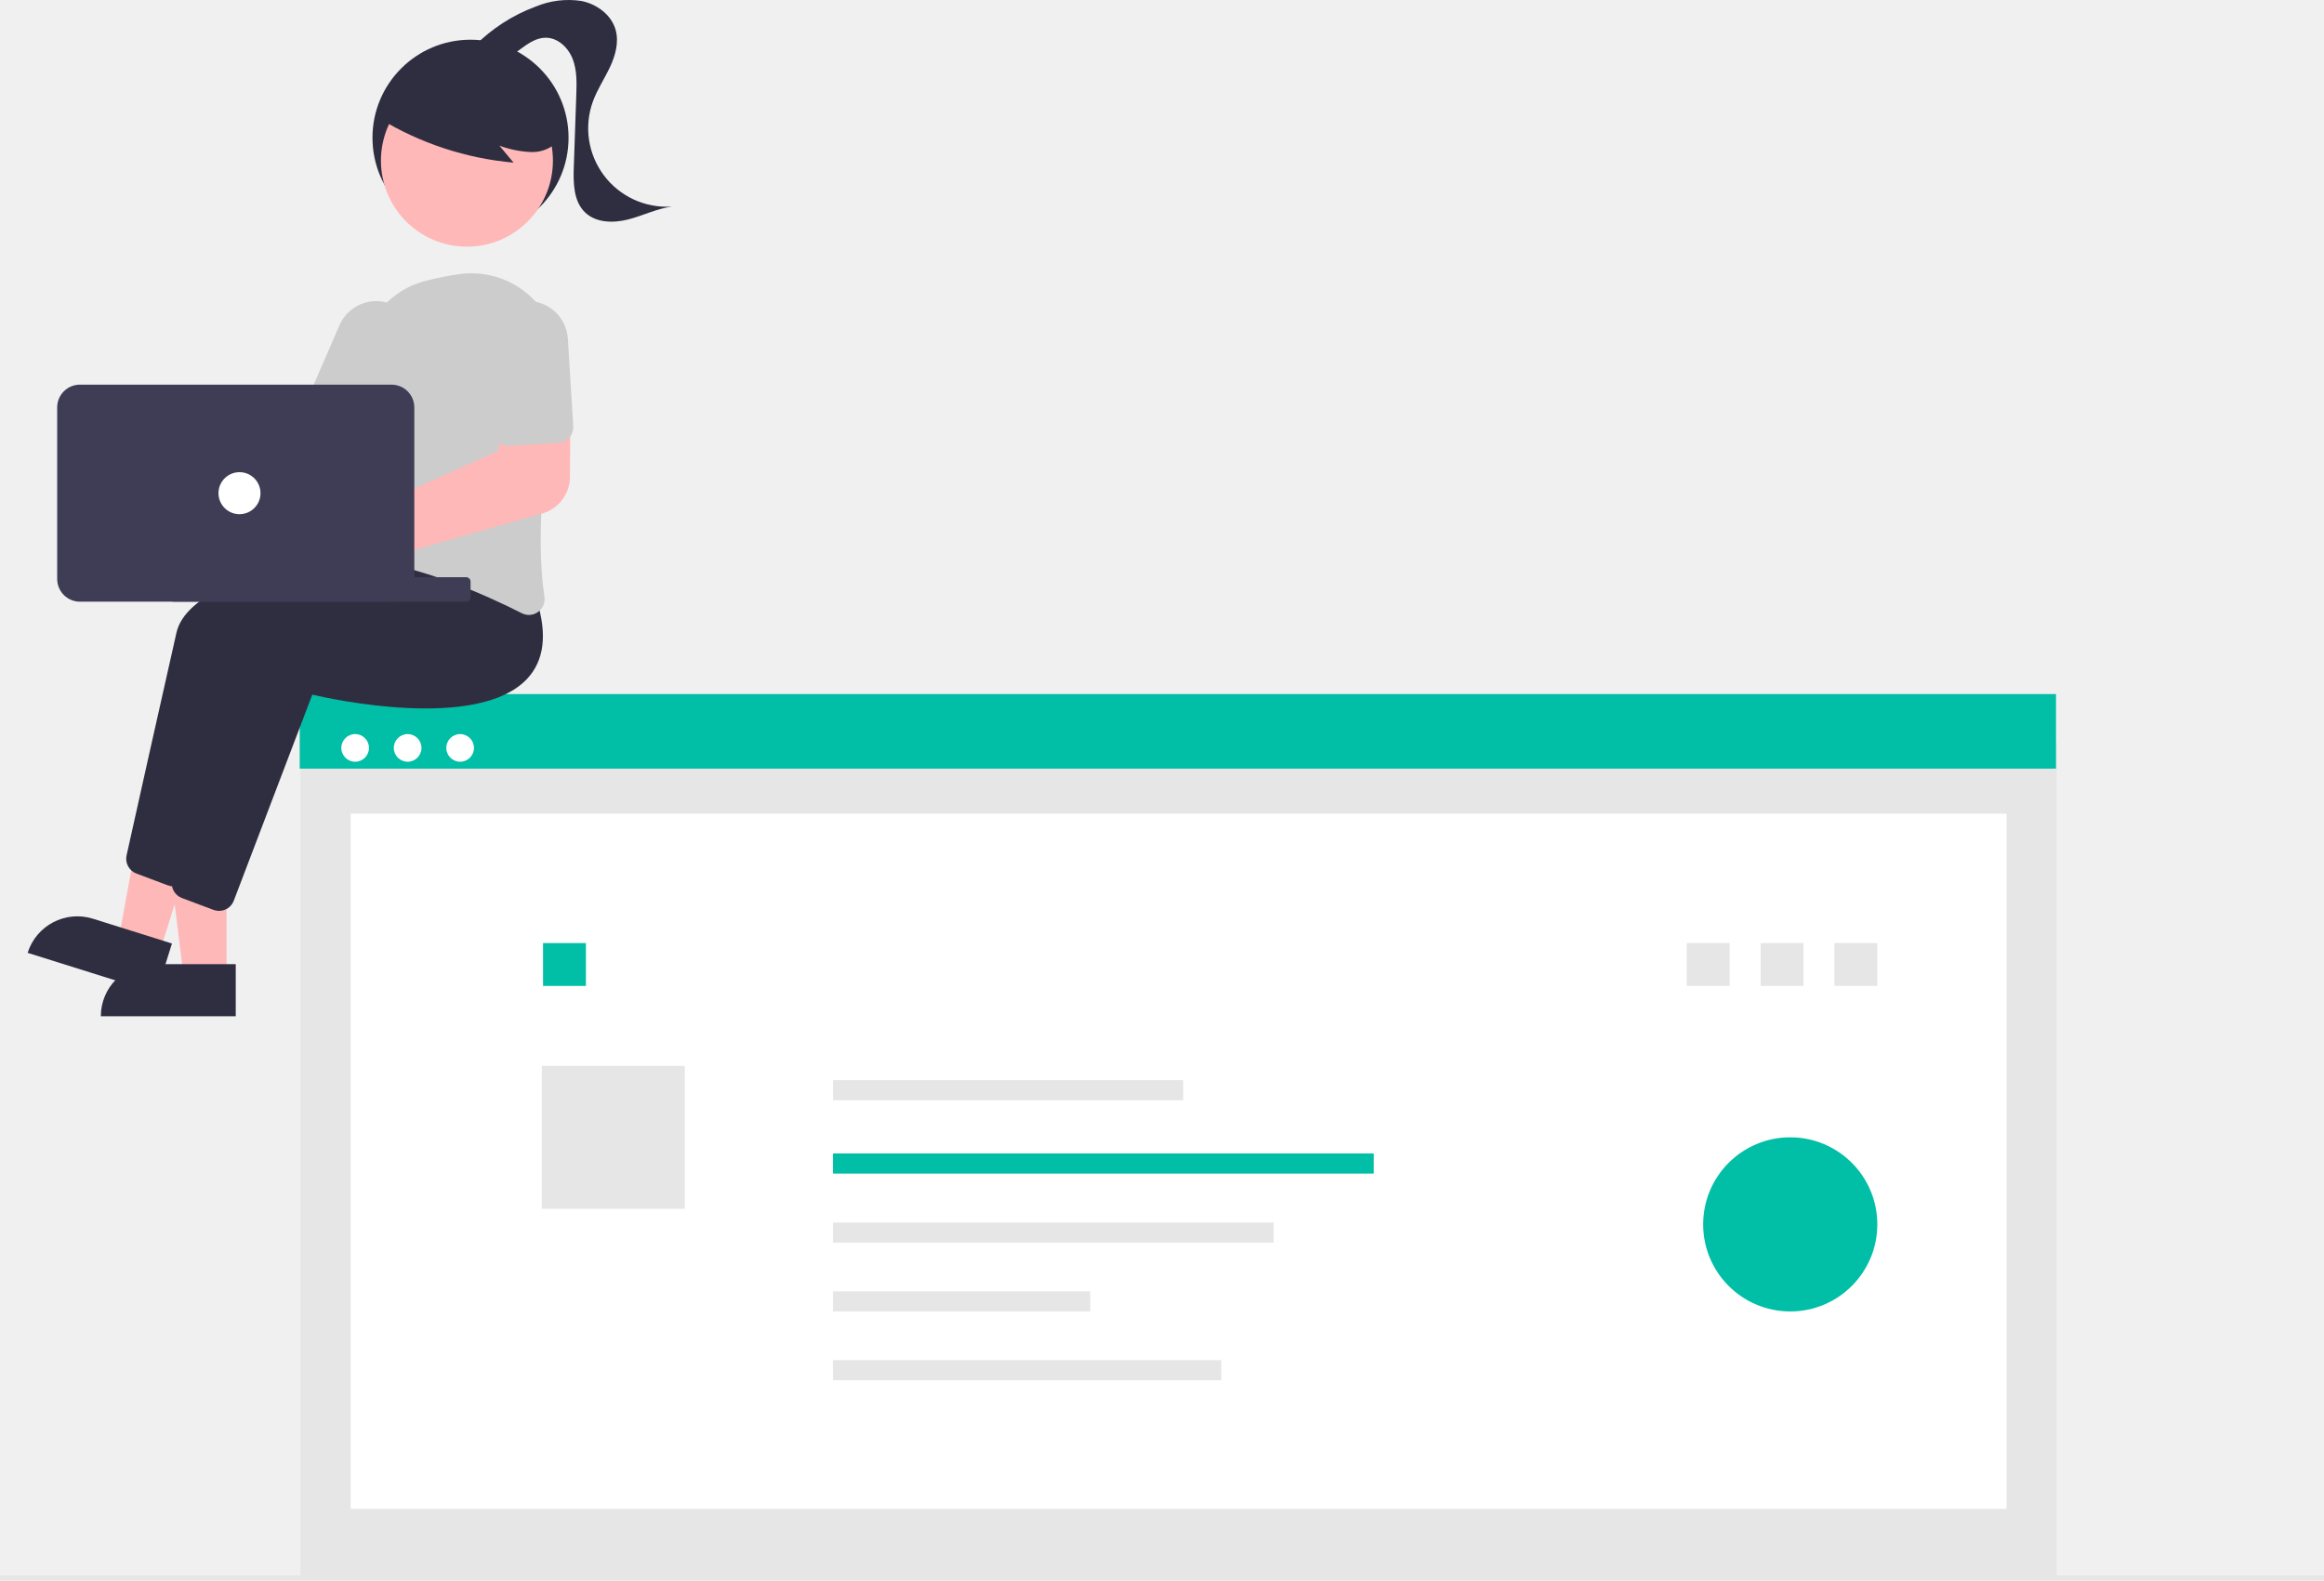
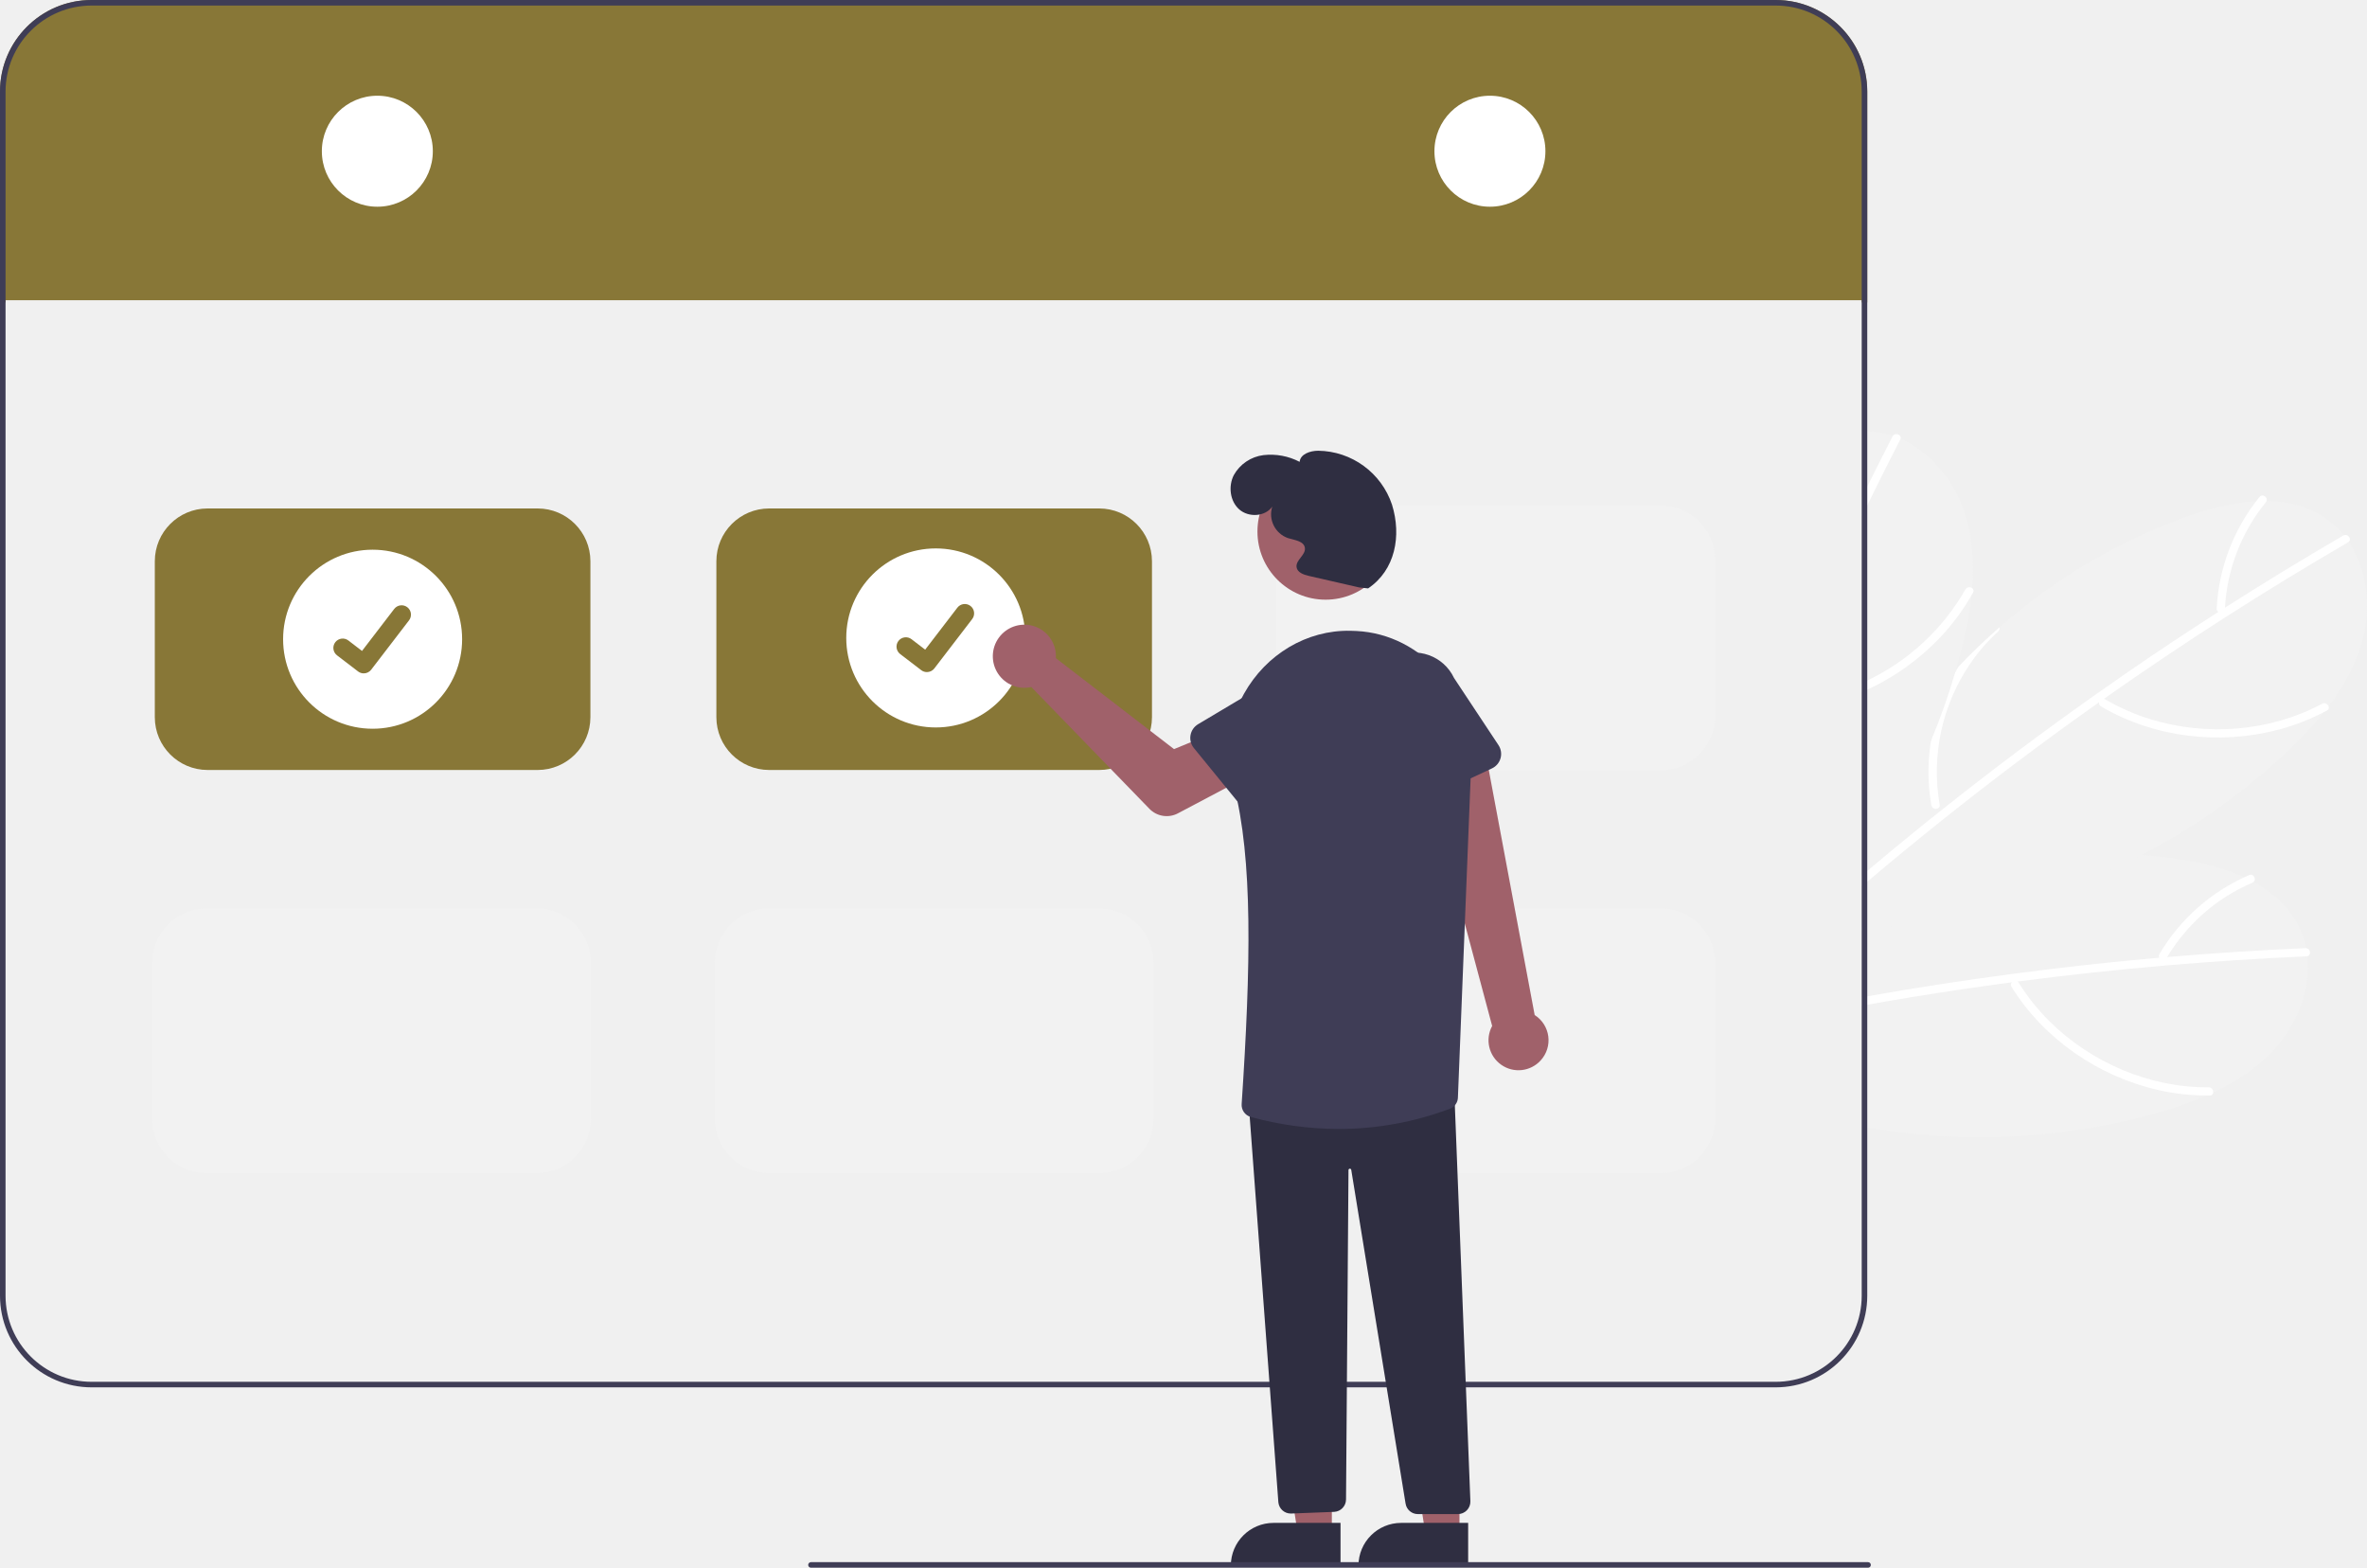
- <svg xmlns="http://www.w3.org/2000/svg" id="a00b719f-590c-42c2-94d0-7f3bb3640666" data-name="Layer 1" width="931" height="633.235" viewBox="0 0 931 633.235">
-   <g id="a2bfc056-849c-4ec6-91e1-f91319e9ec32" data-name="Group 41">
-     <rect id="a3c1d3c4-4e90-4475-ab67-d6aa194b0cda" data-name="Rectangle 62" x="120.363" y="297.375" width="703.576" height="333.859" fill="#e6e6e6" />
-     <rect id="e222743c-d215-4483-8b06-896263acb449" data-name="Rectangle 75" x="140.482" y="326.004" width="663.339" height="278.549" fill="#fff" />
-     <rect id="a5e02001-7de0-497e-bd39-9bc4e3f553c3" data-name="Rectangle 76" x="675.712" y="377.851" width="17.177" height="17.177" fill="#e6e6e6" />
-     <rect id="a818f6b2-9049-4be6-858a-9eef7b067dda" data-name="Rectangle 77" x="217.543" y="377.851" width="17.177" height="17.177" fill="#00bfa6" />
-     <rect id="e2dc3e68-3640-4751-a187-2d32846d30c0" data-name="Rectangle 78" x="217.046" y="427.053" width="57.258" height="57.258" fill="#e6e6e6" />
-     <rect id="a0ba3db0-8b31-4423-a256-2a0dc53933ae" data-name="Rectangle 80" x="120.063" y="278.086" width="703.576" height="29.89" fill="#00bfa6" />
-     <circle id="bb2c25e8-a4f5-477f-938a-ba2f4a6c137d" data-name="Ellipse 90" cx="142.275" cy="299.662" r="5.54" fill="#fff" />
-     <circle id="eb283697-d5f2-44f6-a11b-2e5adde2f565" data-name="Ellipse 91" cx="163.303" cy="299.662" r="5.54" fill="#fff" />
-     <circle id="e7e312b6-8acc-452e-9cd4-4f6349f5007f" data-name="Ellipse 92" cx="184.332" cy="299.662" r="5.54" fill="#fff" />
-     <rect id="a0963db8-a572-4a40-8f57-be0fd9c2d8c3" data-name="Rectangle 60" y="631.235" width="931" height="2" fill="#e6e6e6" />
-     <rect id="b36c2a8e-a9be-4d37-810e-923692d19cdb" data-name="Rectangle 81" x="333.688" y="432.78" width="140.281" height="8.053" fill="#e6e6e6" />
-     <rect id="aa1d26da-49a8-41de-8cb5-b8f8184fe0ae" data-name="Rectangle 82" x="333.688" y="462.154" width="216.625" height="8.053" fill="#00bfa6" />
-     <rect id="ac31809e-ecba-4f59-90db-296bd3050334" data-name="Rectangle 83" x="333.688" y="489.827" width="176.544" height="8.053" fill="#e6e6e6" />
-     <rect id="b84288f0-dbbf-4761-bd75-4b898461b36c" data-name="Rectangle 84" x="333.688" y="517.398" width="103.064" height="8.053" fill="#e6e6e6" />
-     <rect id="bd93c4e7-cb78-4a87-ab16-23d001bc2737" data-name="Rectangle 85" x="333.688" y="544.967" width="155.55" height="8.053" fill="#e6e6e6" />
-     <rect id="bba4eb33-6fa2-4df7-a8d1-83644e8e5d67" data-name="Rectangle 88" x="705.296" y="377.851" width="17.177" height="17.177" fill="#e6e6e6" />
-     <rect id="f2a4bb2b-ea4d-4e49-9a1a-d309a808d159" data-name="Rectangle 90" x="734.879" y="377.851" width="17.177" height="17.177" fill="#e6e6e6" />
-     <circle id="b03b494e-dda4-489e-89cd-b5d563742355" data-name="Ellipse 88" cx="717.171" cy="490.566" r="34.884" fill="#00bfa6" opacity="0.997" style="isolation:isolate" />
-     <circle id="e6d27be5-fed8-4aaf-9e55-a91224dd363a" data-name="Ellipse 97" cx="188.489" cy="55.184" r="39.273" fill="#2f2e41" />
-     <path id="fe6a134f-9064-47d4-b31c-90708736d4a8" data-name="Path 630" d="M225.253,524.592h-17.2l-8.181-66.326h25.379Z" transform="translate(-134.5 -133.3825)" fill="#feb8b8" />
-     <path id="fa849e20-ba67-4278-81ee-d1167b7aa6dc" data-name="Path 631" d="M195.775,519.678h33.163v20.881H174.894a20.881,20.881,0,0,1,20.881-20.881Z" transform="translate(-134.5 -133.3825)" fill="#2f2e41" />
-     <path id="a88ec020-2ed6-4a48-814f-7c14aebc27ac" data-name="Path 632" d="M198.41,514.995l-16.406-5.149,12.052-65.735,24.214,7.6Z" transform="translate(-134.5 -133.3825)" fill="#feb8b8" />
-     <path id="b4b30a85-97bd-4362-a855-e6f58c99cba3" data-name="Path 633" d="M171.746,501.482l31.642,9.93-6.252,19.923-51.564-16.182A20.881,20.881,0,0,1,171.747,501.483h0Z" transform="translate(-134.5 -133.3825)" fill="#2f2e41" />
-     <path id="f42c0410-8a39-47c2-9be6-23f0eea84aff" data-name="Path 634" d="M204.005,488.528a6.258,6.258,0,0,1-2.2-.4l-12.655-4.743a6.334,6.334,0,0,1-3.947-7.271c3.185-14.321,14.04-63.077,19.984-89.228,7.049-31.019,109.885-36.783,114.259-37.013l.36-.019,11.568,14.531c4.18,13.436,2.855,23.916-3.938,31.15-19.823,21.105-79.006,8.009-86.063,6.352l-31.455,82.577a6.33,6.33,0,0,1-5.91,4.064Z" transform="translate(-134.5 -133.3825)" fill="#2f2e41" />
-     <path id="bb9232ec-2887-4985-b220-30c2c46adf62" data-name="Path 635" d="M222.239,498.346a6.255,6.255,0,0,1-2.2-.4l-12.651-4.744a6.333,6.333,0,0,1-3.947-7.271c3.185-14.321,14.04-63.077,19.984-89.228,7.049-31.019,109.885-36.783,114.259-37.013l.36-.019,11.564,14.535c4.18,13.436,2.855,23.916-3.938,31.15-19.822,21.1-79.006,8.009-86.063,6.351l-31.459,82.574a6.33,6.33,0,0,1-5.91,4.064Z" transform="translate(-134.5 -133.3825)" fill="#2f2e41" />
-     <path id="bf752b52-878a-4c47-8a02-c5dd3ca125d0" data-name="Path 636" d="M185.638,296.338a14.799,14.799,0,0,1,1.241,1.966l69.178,7.288,9.96-13.654,22.569,12.335-19.559,33.132-84.841-21.632a14.722,14.722,0,1,1,1.454-19.436Z" transform="translate(-134.5 -133.3825)" fill="#feb8b8" />
-     <path id="ae95fee3-8471-4436-bacf-47da3ee4edce" data-name="Path 637" d="M346.397,379.771a6.314,6.314,0,0,1-2.875-.7c-13.833-7.034-40.769-19.215-65.747-21.764a6.161,6.161,0,0,1-4.342-2.454,6.338,6.338,0,0,1-1.169-4.924c2.254-12.477,7.424-44.249,6.758-69.712a34.5,34.5,0,0,1,26.063-34.319h0a112.014,112.014,0,0,1,13.9-2.741,34.779,34.779,0,0,1,38.655,40.342c-4.454,26.388-8.945,63.244-5.042,88.972a6.322,6.322,0,0,1-2.551,6.1A6.213,6.213,0,0,1,346.397,379.771Z" transform="translate(-134.5 -133.3825)" fill="#ccc" />
-     <path id="f8a5325a-7268-4362-a255-60631c9bfca5" data-name="Path 638" d="M280.303,312.652a6.314,6.314,0,0,1-2.506-.523l-18.021-7.8a6.319,6.319,0,0,1-3.285-8.3l13.93-32.179a16.13,16.13,0,1,1,29.697,12.602q-.045.106-.092.212l-13.93,32.18A6.328,6.328,0,0,1,280.303,312.652Z" transform="translate(-134.5 -133.3825)" fill="#ccc" />
-     <circle id="e89a297e-1488-4b62-b167-7800139de88b" data-name="Ellipse 98" cx="187.054" cy="64.377" r="34.45" fill="#feb8b8" />
-     <path id="bfc7d311-3606-4cd9-8309-fa0ce7944c94" data-name="Path 639" d="M286.484,180.831a124.255,124.255,0,0,0,53.757,17.713l-5.667-6.789a41.638,41.638,0,0,0,12.863,2.554,14.087,14.087,0,0,0,11.483-5.375,13.1,13.1,0,0,0,.877-12.1,24.816,24.816,0,0,0-7.807-9.763,46.482,46.482,0,0,0-43.263-7.732,27.779,27.779,0,0,0-12.922,8.289c-3.266,4.029-9.553,7.619-7.881,12.528Z" transform="translate(-134.5 -133.3825)" fill="#2f2e41" />
-     <path id="ec73fef4-50dc-4543-9636-3b24ac170308" data-name="Path 640" d="M324.634,151.81a66.918,66.918,0,0,1,24.345-15.747,34.253,34.253,0,0,1,18.443-2.289c6.153,1.238,11.971,5.494,13.688,11.531,1.4,4.936-.046,10.251-2.224,14.9s-5.086,8.956-6.848,13.776a31.441,31.441,0,0,0,31.638,42.163c-6.045.811-11.617,3.652-17.526,5.163s-12.883,1.41-17.274-2.824c-4.646-4.479-4.739-11.761-4.514-18.21l1-28.762c.17-4.889.316-9.935-1.448-14.5s-5.954-8.56-10.846-8.518c-3.708.031-6.989,2.278-9.963,4.493s-6.121,4.578-9.814,4.908-7.91-2.4-7.634-6.1" transform="translate(-134.5 -133.3825)" fill="#2f2e41" />
-     <path id="ba6ab2e4-b23b-4027-ba52-bbc91f9115f8" data-name="Path 641" d="M263.635,370.921a15.435,15.435,0,1,1,5.95-29.685h0a14.841,14.841,0,0,1,1.839.932l62.755-28.171,1.763-17.02,27.051-.724-.179,28.335a15.26,15.26,0,0,1-11.027,14.509l-73.385,20.885a14.455,14.455,0,0,1-.5,1.429,15.492,15.492,0,0,1-14.26,9.509Z" transform="translate(-134.5 -133.3825)" fill="#feb8b8" />
-     <path id="b13d6e0f-103e-49e8-b98c-f9f1d84e31ae" data-name="Path 642" d="M360.702,310.136a6.305,6.305,0,0,1-2.471.668l-19.6,1.205a6.319,6.319,0,0,1-6.687-5.912l-2.151-35a16.13,16.13,0,0,1,32.2-1.981l2.152,35a6.327,6.327,0,0,1-3.441,6.02Z" transform="translate(-134.5 -133.3825)" fill="#ccc" />
-     <rect id="ef169b54-99b1-4807-9c68-842c3cbd65db" data-name="Rectangle 91" x="67.888" y="231.258" width="120.625" height="9.818" rx="1.778" fill="#3f3d56" />
-     <path id="ba69314c-00f4-451f-ada7-fcdfd2edc53a" data-name="Path 643" d="M157.405,365.343v-68.729a9.128,9.128,0,0,1,9.117-9.117H291.355a9.127,9.127,0,0,1,9.117,9.117v68.729a9.127,9.127,0,0,1-9.117,9.117H166.522A9.128,9.128,0,0,1,157.405,365.343Z" transform="translate(-134.5 -133.3825)" fill="#3f3d56" />
-     <circle id="bf28e027-707c-49c1-b6c0-ef0059b61f2f" data-name="Ellipse 99" cx="95.94" cy="197.599" r="8.416" fill="#fff" />
-   </g>
+ <svg xmlns="http://www.w3.org/2000/svg" id="b4399b83-2ecd-46d4-bd64-e276547eb0bb" data-name="Layer 1" width="853.117" height="565" viewBox="0 0 853.117 565">
+   <path d="M993.211,545.61c-6.16,6.73-13.8,11.74-22.09,15.63h-.01c-.78.37-1.56.73-2.35,1.07h-.01l-.01.01-.01-.01h-.01a.01.01,0,0,1-.01.01H968.701l-.01-.01c-.01.01-.01.01-.02,0l-.01.01-.01-.01h-.01c-.01.01-.01.01-.02,0h-.01a139.774,139.774,0,0,1-17.06,6.1,236.651,236.651,0,0,1-105.11,5.49c-.67-.12-1.33-.24-2-.36V492.43c.66-.28,1.33-.56,2-.83q6.555-2.715,13.27-4.99,9.66-3.3,19.59-5.66a212.167,212.167,0,0,1,66.04-5.34q6.045.45,12.06,1.3c8.39,1.17,17.19,3.21,24.93,6.75h.01c1.13.53,2.24,1.08,3.34,1.67,6.88,3.73,12.68,8.86,16.22,15.89a30.573,30.573,0,0,1,2.72,7.99v.02c.2.96.34,1.93.45,2.89C1006.331,523.96,1001.421,536.63,993.211,545.61Z" transform="translate(-173.4413 -167.5)" fill="#f2f2f2" />
+   <path d="M1005.071,512.12a1.358,1.358,0,0,1-.3.04q-25.695,1.125-51.32,3.34h-.03c-.07.01-.13.01-.2.02Q926.911,517.8,900.711,521.23c-.74.1-1.47.2-2.2.29q-18.119,2.415-36.17,5.36-7.965,1.305-15.9,2.72c-.67.12-1.33.23-2,.36v-3.03c.67-.13,1.34-.24,2-.36q26.43-4.68,53.04-8.17,6.69-.9,13.4-1.7,19.38-2.34,38.82-4.04c.95-.08,1.89-.16,2.84-.24q24.885-2.115,49.84-3.21a.939.939,0,0,1,.24.02C1006.222,509.37,1006.561,511.77,1005.071,512.12Z" transform="translate(-173.4413 -167.5)" fill="#fff" />
+   <path d="M969.497,559.363c-21.34.157-42.364-8.892-57.458-23.869a77.826,77.826,0,0,1-11.184-14.07c-1.017-1.632-3.398.168-2.389,1.785,11.723,18.8,31.25,32.193,52.778,37.117a80.811,80.811,0,0,0,18.636,1.994c1.914-.014,1.517-2.972-.384-2.958Z" transform="translate(-173.4413 -167.5)" fill="#fff" />
+   <path d="M879.301,480.95a1.692,1.692,0,0,1-1.25,1.13,65.22,65.22,0,0,0-14.08,5.5,68.406,68.406,0,0,0-17.53,13.25c-.27.27-.53.54-.78.82-.42.44-.82.89-1.22,1.35v-4.36c.64-.68,1.31-1.35,2-1.99a71.912,71.912,0,0,1,13.27-10.04Q869.371,483.31,879.301,480.95Z" transform="translate(-173.4413 -167.5)" fill="#fff" />
+   <path d="M984.1,482.872a69.402,69.402,0,0,0-32.422,28.586,1.5,1.5,0,0,0,.793,1.954,1.528,1.528,0,0,0,1.954-.793A66.049,66.049,0,0,1,985.221,485.635c1.765-.754.648-3.519-1.121-2.763Z" transform="translate(-173.4413 -167.5)" fill="#fff" />
+   <path d="M1025.021,397.94c-2.32,8.82-6.77,16.81-12.3,24.1l-.01.01c-.51.68-1.04,1.37-1.59,2.03v.01a139.271,139.271,0,0,1-12.41,13.39,233.429,233.429,0,0,1-53.37,38.13c-30.67,16.02-64.95,25.49-98.9,26.03-.26.01-.52.01-.78.01-.41.01-.82.01-1.22.01V456.21c.65-1.24,1.32-2.48,2-3.71a219.524,219.524,0,0,1,32.03-43.82c.3-.33.61-.66.92-.98q7.02-7.41,14.72-14.11a210.819,210.819,0,0,1,67.29-39.85c7.97-2.86,16.71-5.15,25.21-5.6,1.25-.07,2.49-.1,3.74-.09,7.83.11,15.34,1.96,21.75,6.54a30.999,30.999,0,0,1,6.12,5.81c.62.77,1.19,1.56,1.74,2.37v.01C1026.581,372.68,1028.121,386.17,1025.021,397.94Z" transform="translate(-173.4413 -167.5)" fill="#f2f2f2" />
+   <path d="M1019.961,362.77v.01a1.461,1.461,0,0,1-.24.17q-22.2,12.915-43.84,26.77c-.02.01-.03.02-.05.03a1.739,1.739,0,0,1-.18.11q-22.245,14.25-43.86,29.46c-.6.42-1.21.85-1.82,1.28q-14.925,10.545-29.54,21.54-27.601,20.79-53.99,43.12c-.67.56-1.33,1.13-2,1.7v-3.89c.66-.57,1.33-1.14,2-1.7q10.11-8.535,20.4-16.83c2.05-1.65,4.11-3.3,6.17-4.93q27.45-21.855,56.13-42.08h.01q5.64-3.975,11.3-7.88,16.08-11.07,32.521-21.61c.79-.51,1.59-1.02,2.39-1.53q21.045-13.44,42.64-26a1.489,1.489,0,0,1,.22-.11C1019.722,359.8,1021.131,361.78,1019.961,362.77Z" transform="translate(-173.4413 -167.5)" fill="#fff" />
+   <path d="M1010.409,421.133c-18.825,10.052-41.646,11.805-61.97,5.553a77.827,77.827,0,0,1-16.44-7.265c-1.659-.972-2.931,1.727-1.286,2.691,19.114,11.203,42.628,13.993,63.98,8.353a80.812,80.812,0,0,0,17.43-6.891c1.688-.901-.037-3.336-1.713-2.441Z" transform="translate(-173.4413 -167.5)" fill="#fff" />
+   <path d="M869.562,457.722a68.553,68.553,0,0,1-.952-15.869,72.319,72.319,0,0,1,10.781-34.151q7.028-7.407,14.723-14.112a1.705,1.705,0,0,1-.586,1.585,65.451,65.451,0,0,0-9.912,11.408,69.122,69.122,0,0,0-11.082,50.892,1.212,1.212,0,0,1-.314,1.143A1.625,1.625,0,0,1,869.562,457.722Z" transform="translate(-173.4413 -167.5)" fill="#fff" />
+   <path d="M987.809,346.612a69.402,69.402,0,0,0-15.433,40.375,1.5,1.5,0,0,0,1.61,1.362,1.528,1.528,0,0,0,1.362-1.61,66.048,66.048,0,0,1,14.737-38.201c1.213-1.488-1.061-3.417-2.276-1.926Z" transform="translate(-173.4413 -167.5)" fill="#fff" />
+   <path d="M884.251,379.47v.01c-.07.86-.15,1.71-.24,2.56v.02a141.299,141.299,0,0,1-3.25,17.96c-.7,2.9-1.46,5.78-2.29,8.66-.1.37-.21.74-.32,1.1v.01a229.523,229.523,0,0,1-8.74,24.65,238.918,238.918,0,0,1-22.97,42.22c-.65.97-1.32,1.94-2,2.9V322.96c.67-.04,1.33-.04,2-.02q.48,0,.96.03a30.322,30.322,0,0,1,8.28,1.61c.94.31,1.85.66,2.75,1.05,10.91,4.78,19.48,15.32,23.2,26.91C884.421,361.22,884.981,370.35,884.251,379.47Z" transform="translate(-173.4413 -167.5)" fill="#f2f2f2" />
+   <path d="M858.432,325.63a1.076,1.076,0,0,1-.11.28q-6.075,11.805-11.88,23.73c-.67,1.37-1.34,2.75-2,4.12v-6.8q.99-2.04,2-4.08,4.485-9.09,9.12-18.1a1.304,1.304,0,0,1,.12-.2C856.601,323.26,858.881,324.16,858.432,325.63Z" transform="translate(-173.4413 -167.5)" fill="#fff" />
+   <path d="M884.571,381.08c-.18.32-.36.64-.56.96a79.816,79.816,0,0,1-10.42,14.24,85.916,85.916,0,0,1-27.15,19.77c-.66.32-1.33.62-2,.9V413.7c.67-.3,1.34-.61,2-.93a80.866,80.866,0,0,0,35.37-32.82,1.645,1.645,0,0,1,2.44-.47A1.153,1.153,0,0,1,884.571,381.08Z" transform="translate(-173.4413 -167.5)" fill="#fff" />
+   <path d="M846.441,200.5v76h-2v-.81h-669v.81h-2v-76a33.032,33.032,0,0,1,33-33h607A33.032,33.032,0,0,1,846.441,200.5Z" transform="translate(-173.4413 -167.5)" fill="#887737" />
+   <path d="M813.441,167.5h-607a33.032,33.032,0,0,0-33,33v434a33.032,33.032,0,0,0,33,33h607a33.032,33.032,0,0,0,33-33v-434A33.032,33.032,0,0,0,813.441,167.5Zm31,467a31.04,31.04,0,0,1-31,31h-607a31.04,31.04,0,0,1-31-31v-434a31.04,31.04,0,0,1,31-31h607a31.04,31.04,0,0,1,31,31Z" transform="translate(-173.4413 -167.5)" fill="#3f3d56" />
+   <circle cx="136" cy="54.5" r="20" fill="#fff" />
+   <circle cx="537" cy="54.5" r="20" fill="#fff" />
+   <path d="M367.226,445.002H248.25a19.033,19.033,0,0,1-19.011-19.011V369.758a19.033,19.033,0,0,1,19.011-19.011H367.226a19.033,19.033,0,0,1,19.011,19.011v56.233A19.033,19.033,0,0,1,367.226,445.002Z" transform="translate(-173.4413 -167.5)" fill="#887737" />
+   <path d="M569.624,445.002H450.648a19.033,19.033,0,0,1-19.011-19.011V369.758a19.033,19.033,0,0,1,19.011-19.011H569.624a19.033,19.033,0,0,1,19.011,19.011v56.233A19.033,19.033,0,0,1,569.624,445.002Z" transform="translate(-173.4413 -167.5)" fill="#887737" />
+   <path d="M569.624,590.293H450.648a19.61,19.61,0,0,1-19.588-19.588V514.473A19.61,19.61,0,0,1,450.648,494.885H569.624A19.61,19.61,0,0,1,589.212,514.473v56.233A19.61,19.61,0,0,1,569.624,590.293Z" transform="translate(-173.4413 -167.5)" fill="#f2f2f2" />
+   <path d="M366.836,590.293H247.86A19.61,19.61,0,0,1,228.272,570.706V514.473A19.61,19.61,0,0,1,247.86,494.885H366.836a19.61,19.61,0,0,1,19.588,19.588v56.233A19.61,19.61,0,0,1,366.836,590.293Z" transform="translate(-173.4413 -167.5)" fill="#f2f2f2" />
+   <path d="M772.023,590.293H653.047a19.61,19.61,0,0,1-19.588-19.588V514.473A19.61,19.61,0,0,1,653.047,494.885H772.023a19.61,19.61,0,0,1,19.588,19.588v56.233A19.61,19.61,0,0,1,772.023,590.293Z" transform="translate(-173.4413 -167.5)" fill="#f2f2f2" />
+   <path d="M772.023,445.115H653.047a19.61,19.61,0,0,1-19.588-19.588V369.294a19.61,19.61,0,0,1,19.588-19.588H772.023a19.61,19.61,0,0,1,19.588,19.588v56.233A19.61,19.61,0,0,1,772.023,445.115Z" transform="translate(-173.4413 -167.5)" fill="#f2f2f2" />
+   <circle cx="134.297" cy="230.374" r="32.262" fill="#fff" />
+   <path d="M304.54,410.181a3.346,3.346,0,0,1-2.013-.669l-.036-.027-7.582-5.805a3.368,3.368,0,1,1,4.097-5.348l4.911,3.766,11.605-15.135a3.368,3.368,0,0,1,4.723-.623l-.072.098.074-.097a3.372,3.372,0,0,1,.623,4.723l-13.65,17.802A3.37,3.37,0,0,1,304.54,410.181Z" transform="translate(-173.4413 -167.5)" fill="#887737" />
+   <circle cx="337.271" cy="229.911" r="32.262" fill="#fff" />
+   <path d="M507.515,409.718a3.346,3.346,0,0,1-2.013-.669l-.036-.027-7.582-5.805a3.368,3.368,0,1,1,4.097-5.348l4.911,3.766,11.605-15.135a3.368,3.368,0,0,1,4.723-.623l-.072.098.074-.097a3.372,3.372,0,0,1,.623,4.723l-13.65,17.802A3.37,3.37,0,0,1,507.515,409.718Z" transform="translate(-173.4413 -167.5)" fill="#887737" />
+   <path d="M728.754,549.65a10.743,10.743,0,0,0-2.183-16.327l-18.011-96.173-21.905,8.123,24.592,91.981a10.801,10.801,0,0,0,17.506,12.397Z" transform="translate(-173.4413 -167.5)" fill="#a0616a" />
+   <path d="M553.969,402.9a11.406,11.406,0,0,1,.022,1.796l42.59,32.78,12.078-4.96,9.867,17.249-20.528,10.858a8.67,8.67,0,0,1-10.277-1.627l-42.571-43.889a11.376,11.376,0,1,1,8.819-12.206Z" transform="translate(-173.4413 -167.5)" fill="#a0616a" />
+   <polygon points="480.028 552.849 467.769 552.849 461.936 515.561 480.031 515.562 480.028 552.849" fill="#a0616a" />
+   <path d="M656.596,732.233l-39.531-.001v-.5a15.386,15.386,0,0,1,15.386-15.386h.001l24.144.001Z" transform="translate(-173.4413 -167.5)" fill="#2f2e41" />
+   <polygon points="526.028 552.849 513.769 552.849 507.936 515.561 526.031 515.562 526.028 552.849" fill="#a0616a" />
+   <path d="M702.596,732.233l-39.531-.001v-.5a15.386,15.386,0,0,1,15.386-15.386h.001l24.144.001Z" transform="translate(-173.4413 -167.5)" fill="#2f2e41" />
+   <path d="M638.664,712.979a4.49,4.49,0,0,1-4.475-4.072L623.506,565.218l.505-.041,73.521-6.043.02.522L703.396,708.507a4.5,4.5,0,0,1-4.497,4.668H684.483a4.475,4.475,0,0,1-4.448-3.815L660.46,589.114a.5.5,0,0,0-.994.072L658.578,707.91a4.505,4.505,0,0,1-4.263,4.462l-15.409.601C638.825,712.977,638.744,712.979,638.664,712.979Z" transform="translate(-173.4413 -167.5)" fill="#2f2e41" />
+   <circle cx="477.772" cy="191.564" r="24.561" fill="#a0616a" />
+   <path d="M655.968,574.382a121.037,121.037,0,0,1-31.768-4.342,4.51,4.51,0,0,1-3.236-4.687c3.306-49.693,4.084-88.257-2.869-114.939-2.963-11.372-1.618-23.349,3.691-32.86,7.99-14.313,22.675-23.024,38.34-22.724h0q1.123.021,2.268.08c23.773,1.224,42.297,22.73,41.294,47.942l-4.782,120.168a4.44,4.44,0,0,1-2.815,4.044A114.245,114.245,0,0,1,655.968,574.382Z" transform="translate(-173.4413 -167.5)" fill="#3f3d56" />
+   <path d="M622.136,459.641l-18.398-22.544a5.761,5.761,0,0,1,1.514-8.592l24.921-14.85a16.001,16.001,0,0,1,20.16,24.853l-19.477,21.373a5.761,5.761,0,0,1-8.721-.239Z" transform="translate(-173.4413 -167.5)" fill="#3f3d56" />
+   <path d="M680.011,456.812a5.755,5.755,0,0,1-3.164-3.606l-8.282-27.705A16.001,16.001,0,0,1,697.509,411.849L713.525,436.037a5.761,5.761,0,0,1-2.361,8.399l-26.354,12.336A5.755,5.755,0,0,1,680.011,456.812Z" transform="translate(-173.4413 -167.5)" fill="#3f3d56" />
+   <path d="M663.35,379.217l-18.206-4.167c-1.878-.43-4.134-1.25-4.395-3.159-.35-2.565,3.341-4.352,3.001-6.919-.33-2.486-3.693-2.806-6.09-3.54a9.111,9.111,0,0,1-5.672-11.34c-2.594,3.656-8.522,3.969-11.887,1.007s-4.01-8.336-1.99-12.338a14.287,14.287,0,0,1,10.724-7.24,22.617,22.617,0,0,1,13.023,2.428c.267-2.833,3.804-3.982,6.65-4.007a28.431,28.431,0,0,1,26.643,19.446c3.492,11.252,1.156,23.586-8.614,30.17Z" transform="translate(-173.4413 -167.5)" fill="#2f2e41" />
+   <path d="M846.729,732.5h-381a1,1,0,1,1,0-2h381a1,1,0,1,1,0,2Z" transform="translate(-173.4413 -167.5)" fill="#3f3d56" />
</svg>
